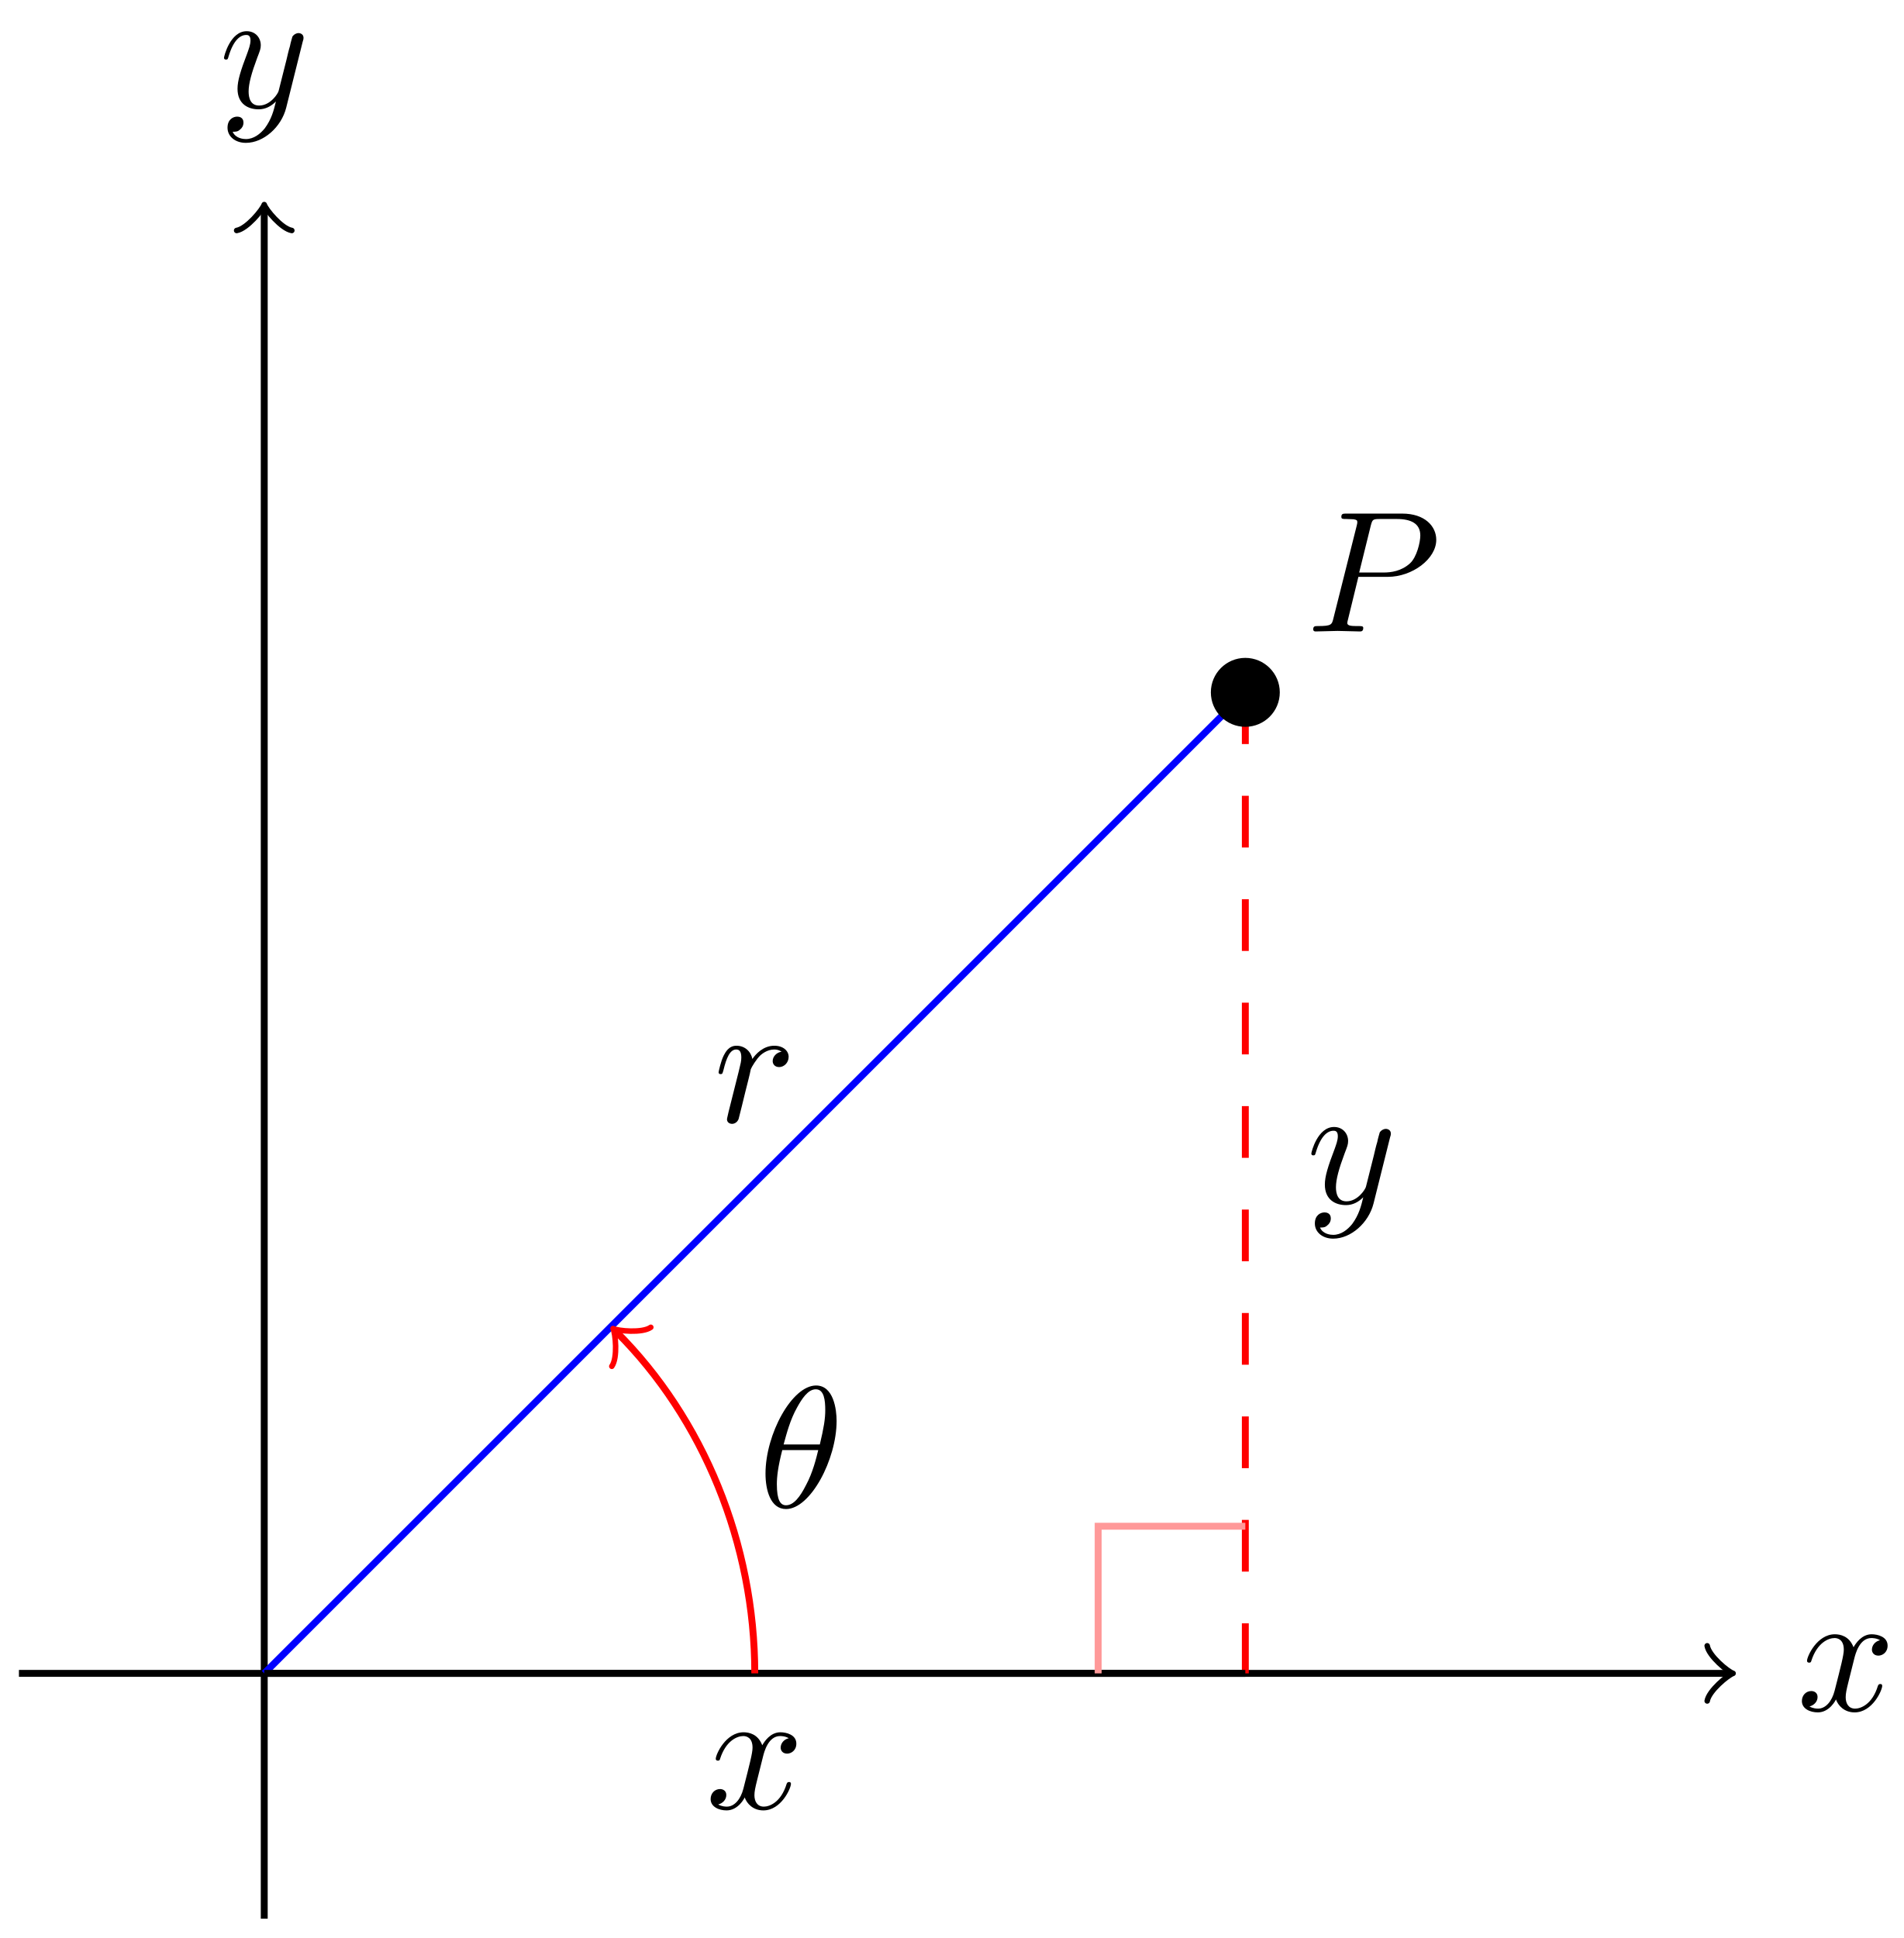
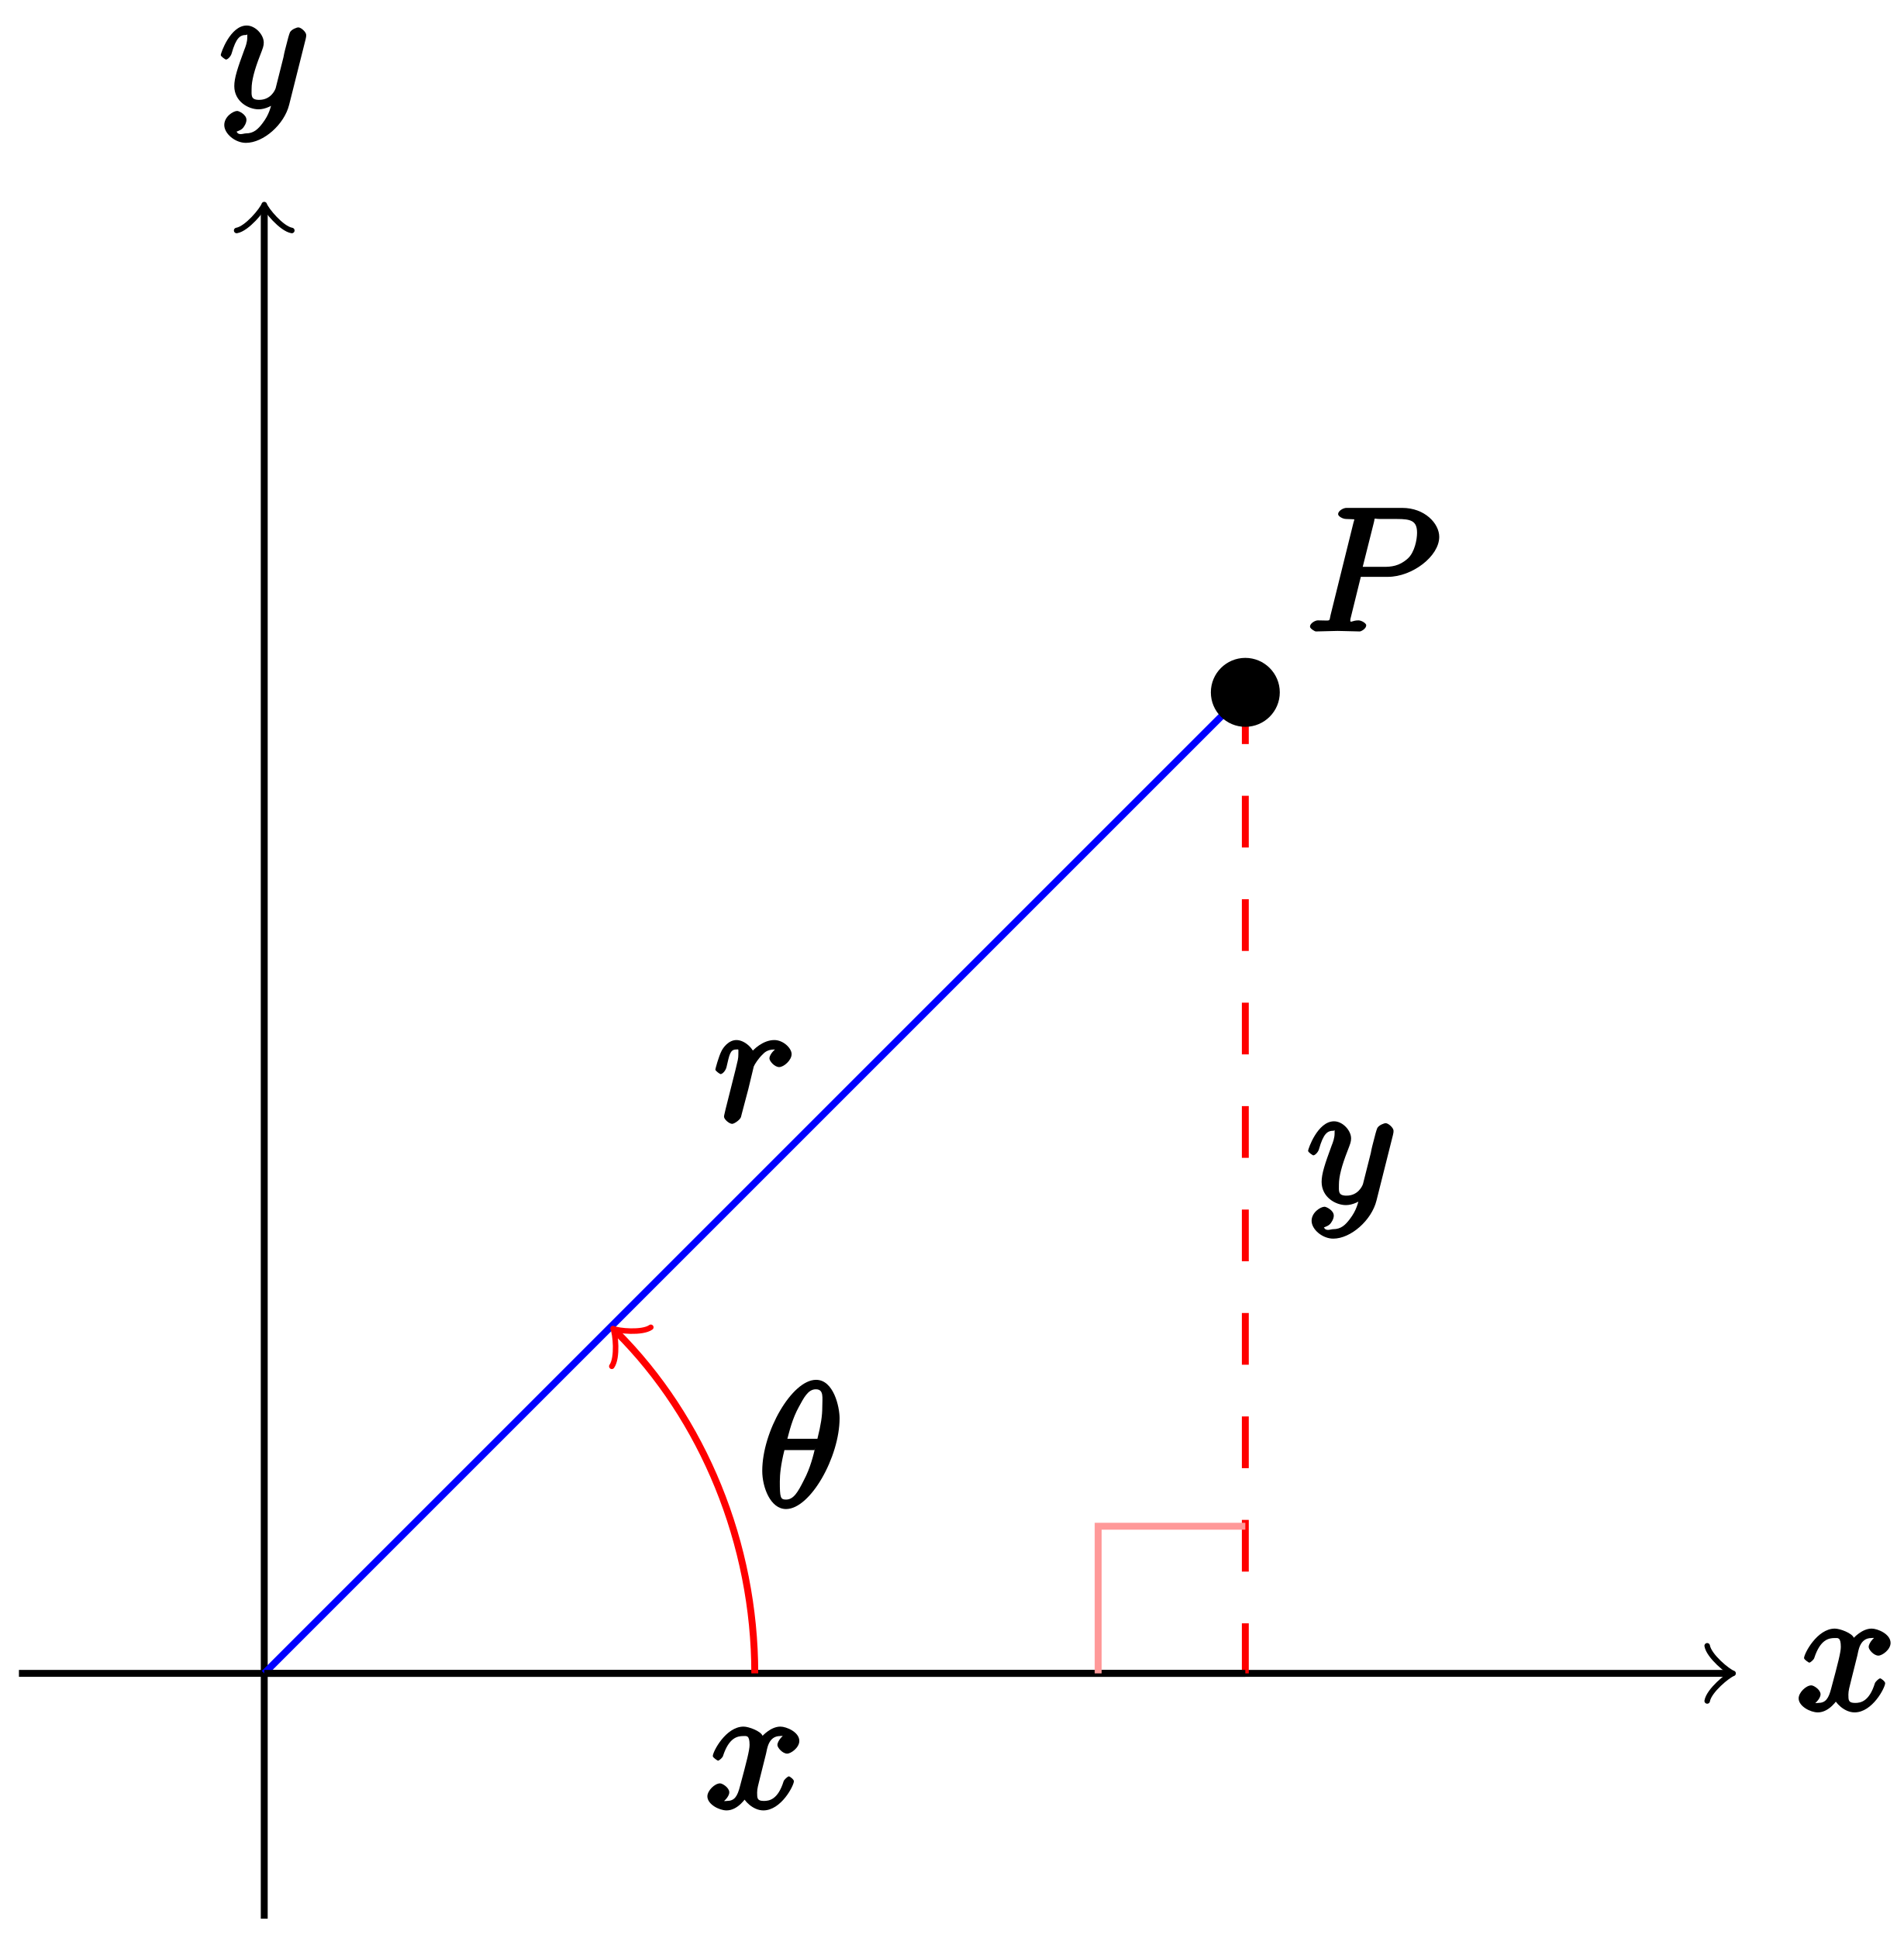
<svg xmlns="http://www.w3.org/2000/svg" xmlns:xlink="http://www.w3.org/1999/xlink" width="110pt" height="112pt" viewBox="0 0 110 112" version="1.1">
  <defs>
    <g>
      <symbol overflow="visible" id="glyph0-0">
        <path style="stroke:none;" d="" />
      </symbol>
      <symbol overflow="visible" id="glyph0-1">
-         <path style="stroke:none;" d="M 4.844 -3.797 C 4.891 -3.938 4.891 -3.953 4.891 -4.031 C 4.891 -4.203 4.75 -4.297 4.594 -4.297 C 4.5 -4.297 4.344 -4.234 4.25 -4.094 C 4.234 -4.031 4.141 -3.734 4.109 -3.547 C 4.031 -3.297 3.969 -3.016 3.906 -2.75 L 3.453 -0.953 C 3.422 -0.812 2.984 -0.109 2.328 -0.109 C 1.828 -0.109 1.719 -0.547 1.719 -0.922 C 1.719 -1.375 1.891 -2 2.219 -2.875 C 2.375 -3.281 2.422 -3.391 2.422 -3.594 C 2.422 -4.031 2.109 -4.406 1.609 -4.406 C 0.656 -4.406 0.297 -2.953 0.297 -2.875 C 0.297 -2.766 0.391 -2.766 0.406 -2.766 C 0.516 -2.766 0.516 -2.797 0.562 -2.953 C 0.844 -3.891 1.234 -4.188 1.578 -4.188 C 1.656 -4.188 1.828 -4.188 1.828 -3.875 C 1.828 -3.625 1.719 -3.359 1.656 -3.172 C 1.25 -2.109 1.078 -1.547 1.078 -1.078 C 1.078 -0.188 1.703 0.109 2.297 0.109 C 2.688 0.109 3.016 -0.062 3.297 -0.344 C 3.172 0.172 3.047 0.672 2.656 1.203 C 2.391 1.531 2.016 1.828 1.562 1.828 C 1.422 1.828 0.969 1.797 0.797 1.406 C 0.953 1.406 1.094 1.406 1.219 1.281 C 1.328 1.203 1.422 1.062 1.422 0.875 C 1.422 0.562 1.156 0.531 1.062 0.531 C 0.828 0.531 0.5 0.688 0.5 1.172 C 0.5 1.672 0.938 2.047 1.562 2.047 C 2.578 2.047 3.609 1.141 3.891 0.016 Z M 4.844 -3.797 " />
+         <path style="stroke:none;" d="M 5.016 -3.953 C 5.047 -4.094 5.047 -4.109 5.047 -4.188 C 5.047 -4.359 4.75 -4.625 4.594 -4.625 C 4.5 -4.625 4.203 -4.516 4.109 -4.344 C 4.047 -4.203 3.969 -3.891 3.922 -3.703 C 3.859 -3.453 3.781 -3.188 3.734 -2.906 L 3.281 -1.109 C 3.234 -0.969 2.984 -0.438 2.328 -0.438 C 1.828 -0.438 1.891 -0.703 1.891 -1.078 C 1.891 -1.531 2.047 -2.156 2.391 -3.031 C 2.547 -3.438 2.594 -3.547 2.594 -3.75 C 2.594 -4.203 2.109 -4.734 1.609 -4.734 C 0.656 -4.734 0.109 -3.125 0.109 -3.031 C 0.109 -2.938 0.391 -2.766 0.406 -2.766 C 0.516 -2.766 0.688 -2.953 0.734 -3.109 C 1 -4.047 1.234 -4.188 1.578 -4.188 C 1.656 -4.188 1.641 -4.344 1.641 -4.031 C 1.641 -3.781 1.547 -3.516 1.469 -3.328 C 1.078 -2.266 0.891 -1.703 0.891 -1.234 C 0.891 -0.344 1.703 0.109 2.297 0.109 C 2.688 0.109 3.141 -0.109 3.422 -0.391 L 3.125 -0.5 C 2.984 0.016 2.922 0.391 2.516 0.922 C 2.266 1.25 2.016 1.5 1.562 1.5 C 1.422 1.5 1.141 1.641 1.031 1.406 C 0.953 1.406 1.203 1.359 1.344 1.234 C 1.453 1.141 1.594 0.906 1.594 0.719 C 1.594 0.406 1.156 0.203 1.062 0.203 C 0.828 0.203 0.312 0.531 0.312 1.016 C 0.312 1.516 0.938 2.047 1.562 2.047 C 2.578 2.047 3.781 0.984 4.062 -0.156 Z M 5.016 -3.953 " />
      </symbol>
      <symbol overflow="visible" id="glyph0-2">
-         <path style="stroke:none;" d="M 3.328 -3.016 C 3.391 -3.266 3.625 -4.188 4.312 -4.188 C 4.359 -4.188 4.609 -4.188 4.812 -4.062 C 4.531 -4 4.344 -3.766 4.344 -3.516 C 4.344 -3.359 4.453 -3.172 4.719 -3.172 C 4.938 -3.172 5.25 -3.344 5.25 -3.75 C 5.25 -4.266 4.672 -4.406 4.328 -4.406 C 3.75 -4.406 3.406 -3.875 3.281 -3.656 C 3.031 -4.312 2.5 -4.406 2.203 -4.406 C 1.172 -4.406 0.594 -3.125 0.594 -2.875 C 0.594 -2.766 0.703 -2.766 0.719 -2.766 C 0.797 -2.766 0.828 -2.797 0.844 -2.875 C 1.188 -3.938 1.844 -4.188 2.188 -4.188 C 2.375 -4.188 2.719 -4.094 2.719 -3.516 C 2.719 -3.203 2.547 -2.547 2.188 -1.141 C 2.031 -0.531 1.672 -0.109 1.234 -0.109 C 1.172 -0.109 0.953 -0.109 0.734 -0.234 C 0.984 -0.297 1.203 -0.5 1.203 -0.781 C 1.203 -1.047 0.984 -1.125 0.844 -1.125 C 0.531 -1.125 0.297 -0.875 0.297 -0.547 C 0.297 -0.094 0.781 0.109 1.219 0.109 C 1.891 0.109 2.25 -0.594 2.266 -0.641 C 2.391 -0.281 2.75 0.109 3.344 0.109 C 4.375 0.109 4.938 -1.172 4.938 -1.422 C 4.938 -1.531 4.859 -1.531 4.828 -1.531 C 4.734 -1.531 4.719 -1.484 4.688 -1.422 C 4.359 -0.344 3.688 -0.109 3.375 -0.109 C 2.984 -0.109 2.828 -0.422 2.828 -0.766 C 2.828 -0.984 2.875 -1.203 2.984 -1.641 Z M 3.328 -3.016 " />
+         <path style="stroke:none;" d="M 3.5 -3.172 C 3.562 -3.422 3.625 -4.188 4.312 -4.188 C 4.359 -4.188 4.469 -4.234 4.688 -4.109 L 4.812 -4.391 C 4.531 -4.344 4.156 -3.922 4.156 -3.672 C 4.156 -3.516 4.453 -3.172 4.719 -3.172 C 4.938 -3.172 5.422 -3.516 5.422 -3.906 C 5.422 -4.422 4.672 -4.734 4.328 -4.734 C 3.75 -4.734 3.266 -4.156 3.297 -4.203 C 3.203 -4.469 2.5 -4.734 2.203 -4.734 C 1.172 -4.734 0.422 -3.281 0.422 -3.031 C 0.422 -2.938 0.703 -2.766 0.719 -2.766 C 0.797 -2.766 1 -2.953 1.016 -3.047 C 1.359 -4.094 1.844 -4.188 2.188 -4.188 C 2.375 -4.188 2.547 -4.25 2.547 -3.672 C 2.547 -3.375 2.375 -2.703 2 -1.312 C 1.844 -0.688 1.672 -0.438 1.234 -0.438 C 1.172 -0.438 1.062 -0.391 0.859 -0.516 L 0.734 -0.234 C 0.984 -0.297 1.375 -0.656 1.375 -0.938 C 1.375 -1.203 0.984 -1.453 0.844 -1.453 C 0.531 -1.453 0.109 -1.031 0.109 -0.703 C 0.109 -0.25 0.781 0.109 1.219 0.109 C 1.891 0.109 2.359 -0.641 2.391 -0.703 L 2.094 -0.812 C 2.219 -0.438 2.75 0.109 3.344 0.109 C 4.375 0.109 5.109 -1.328 5.109 -1.578 C 5.109 -1.688 4.859 -1.859 4.828 -1.859 C 4.734 -1.859 4.531 -1.641 4.516 -1.578 C 4.188 -0.516 3.688 -0.438 3.375 -0.438 C 2.984 -0.438 2.984 -0.594 2.984 -0.922 C 2.984 -1.141 3.047 -1.359 3.156 -1.797 Z M 3.5 -3.172 " />
      </symbol>
      <symbol overflow="visible" id="glyph0-3">
-         <path style="stroke:none;" d="M 0.875 -0.594 C 0.844 -0.438 0.781 -0.203 0.781 -0.156 C 0.781 0.016 0.922 0.109 1.078 0.109 C 1.203 0.109 1.375 0.031 1.453 -0.172 C 1.469 -0.203 1.797 -1.562 1.844 -1.75 C 1.922 -2.078 2.109 -2.766 2.156 -3.047 C 2.203 -3.172 2.484 -3.641 2.719 -3.859 C 2.797 -3.922 3.094 -4.188 3.516 -4.188 C 3.781 -4.188 3.922 -4.062 3.938 -4.062 C 3.641 -4.016 3.422 -3.781 3.422 -3.516 C 3.422 -3.359 3.531 -3.172 3.797 -3.172 C 4.062 -3.172 4.344 -3.406 4.344 -3.766 C 4.344 -4.109 4.031 -4.406 3.516 -4.406 C 2.875 -4.406 2.438 -3.922 2.25 -3.641 C 2.156 -4.094 1.797 -4.406 1.328 -4.406 C 0.875 -4.406 0.688 -4.016 0.594 -3.844 C 0.422 -3.5 0.297 -2.906 0.297 -2.875 C 0.297 -2.766 0.391 -2.766 0.406 -2.766 C 0.516 -2.766 0.516 -2.781 0.578 -3 C 0.75 -3.703 0.953 -4.188 1.312 -4.188 C 1.469 -4.188 1.609 -4.109 1.609 -3.734 C 1.609 -3.516 1.578 -3.406 1.453 -2.891 Z M 0.875 -0.594 " />
+         <path style="stroke:none;" d="M 0.703 -0.75 C 0.672 -0.594 0.609 -0.375 0.609 -0.312 C 0.609 -0.141 0.922 0.109 1.078 0.109 C 1.203 0.109 1.547 -0.125 1.594 -0.297 C 1.578 -0.266 1.969 -1.719 2.016 -1.906 C 2.094 -2.234 2.266 -2.938 2.328 -3.203 C 2.375 -3.328 2.609 -3.688 2.844 -3.906 C 2.922 -3.984 3.094 -4.188 3.516 -4.188 C 3.781 -4.188 3.922 -4.062 3.938 -4.062 L 3.938 -4.391 C 3.641 -4.344 3.234 -3.938 3.234 -3.672 C 3.234 -3.516 3.531 -3.172 3.797 -3.172 C 4.062 -3.172 4.516 -3.562 4.516 -3.922 C 4.516 -4.266 4.031 -4.734 3.516 -4.734 C 2.875 -4.734 2.297 -4.203 2.109 -3.922 L 2.406 -3.797 C 2.328 -4.25 1.797 -4.734 1.328 -4.734 C 0.875 -4.734 0.562 -4.297 0.469 -4.109 C 0.297 -3.781 0.109 -3.062 0.109 -3.031 C 0.109 -2.938 0.391 -2.766 0.406 -2.766 C 0.516 -2.766 0.688 -2.938 0.75 -3.156 C 0.922 -3.875 0.953 -4.188 1.312 -4.188 C 1.469 -4.188 1.438 -4.266 1.438 -3.891 C 1.438 -3.672 1.406 -3.562 1.281 -3.047 Z M 0.703 -0.75 " />
      </symbol>
      <symbol overflow="visible" id="glyph0-4">
-         <path style="stroke:none;" d="M 3.016 -3.156 L 4.719 -3.156 C 6.125 -3.156 7.516 -4.188 7.516 -5.297 C 7.516 -6.078 6.859 -6.812 5.547 -6.812 L 2.328 -6.812 C 2.141 -6.812 2.031 -6.812 2.031 -6.625 C 2.031 -6.5 2.109 -6.5 2.312 -6.5 C 2.438 -6.5 2.625 -6.484 2.734 -6.484 C 2.906 -6.453 2.953 -6.438 2.953 -6.312 C 2.953 -6.281 2.953 -6.25 2.922 -6.125 L 1.578 -0.781 C 1.484 -0.391 1.469 -0.312 0.672 -0.312 C 0.516 -0.312 0.406 -0.312 0.406 -0.125 C 0.406 0 0.516 0 0.547 0 C 0.828 0 1.531 -0.031 1.812 -0.031 C 2.031 -0.031 2.25 -0.016 2.453 -0.016 C 2.672 -0.016 2.891 0 3.094 0 C 3.172 0 3.297 0 3.297 -0.203 C 3.297 -0.312 3.203 -0.312 3.016 -0.312 C 2.656 -0.312 2.375 -0.312 2.375 -0.484 C 2.375 -0.547 2.391 -0.594 2.406 -0.656 Z M 3.734 -6.125 C 3.828 -6.469 3.844 -6.5 4.281 -6.5 L 5.234 -6.5 C 6.062 -6.5 6.594 -6.234 6.594 -5.547 C 6.594 -5.156 6.391 -4.297 6 -3.938 C 5.5 -3.484 4.906 -3.406 4.469 -3.406 L 3.062 -3.406 Z M 3.734 -6.125 " />
+         <path style="stroke:none;" d="M 3.016 -3.156 L 4.719 -3.156 C 6.125 -3.156 7.688 -4.344 7.688 -5.469 C 7.688 -6.234 6.859 -7.141 5.547 -7.141 L 2.328 -7.141 C 2.141 -7.141 1.844 -6.969 1.844 -6.781 C 1.844 -6.656 2.109 -6.5 2.312 -6.5 C 2.438 -6.5 2.625 -6.484 2.734 -6.484 C 2.906 -6.453 2.781 -6.594 2.781 -6.484 C 2.781 -6.438 2.766 -6.406 2.734 -6.297 L 1.406 -0.938 C 1.312 -0.547 1.469 -0.641 0.672 -0.641 C 0.516 -0.641 0.219 -0.469 0.219 -0.281 C 0.219 -0.156 0.516 0 0.547 0 C 0.828 0 1.531 -0.031 1.812 -0.031 C 2.031 -0.031 2.25 -0.016 2.453 -0.016 C 2.672 -0.016 2.891 0 3.094 0 C 3.172 0 3.469 -0.156 3.469 -0.359 C 3.469 -0.469 3.203 -0.641 3.016 -0.641 C 2.656 -0.641 2.547 -0.469 2.547 -0.641 C 2.547 -0.703 2.562 -0.75 2.578 -0.812 L 3.156 -3.156 Z M 3.906 -6.281 C 4 -6.625 3.844 -6.5 4.281 -6.5 L 5.234 -6.5 C 6.062 -6.5 6.406 -6.391 6.406 -5.703 C 6.406 -5.312 6.266 -4.578 5.875 -4.219 C 5.375 -3.766 4.906 -3.734 4.469 -3.734 L 3.266 -3.734 Z M 3.906 -6.281 " />
      </symbol>
      <symbol overflow="visible" id="glyph0-5">
-         <path style="stroke:none;" d="M 4.531 -4.984 C 4.531 -5.641 4.359 -7.031 3.344 -7.031 C 1.953 -7.031 0.422 -4.219 0.422 -1.938 C 0.422 -1 0.703 0.109 1.609 0.109 C 3.016 0.109 4.531 -2.75 4.531 -4.984 Z M 1.469 -3.625 C 1.641 -4.25 1.844 -5.047 2.25 -5.766 C 2.516 -6.25 2.875 -6.812 3.328 -6.812 C 3.812 -6.812 3.875 -6.172 3.875 -5.609 C 3.875 -5.109 3.797 -4.609 3.562 -3.625 Z M 3.469 -3.297 C 3.359 -2.844 3.156 -2 2.766 -1.281 C 2.422 -0.594 2.047 -0.109 1.609 -0.109 C 1.281 -0.109 1.078 -0.406 1.078 -1.328 C 1.078 -1.75 1.141 -2.328 1.391 -3.297 Z M 3.469 -3.297 " />
+         <path style="stroke:none;" d="M 4.703 -5.141 C 4.703 -5.797 4.359 -7.359 3.344 -7.359 C 1.953 -7.359 0.234 -4.375 0.234 -2.094 C 0.234 -1.156 0.703 0.109 1.609 0.109 C 3.016 0.109 4.703 -2.906 4.703 -5.141 Z M 1.641 -3.781 C 1.812 -4.422 1.969 -5.109 2.359 -5.812 C 2.625 -6.297 2.875 -6.812 3.328 -6.812 C 3.812 -6.812 3.703 -6.328 3.703 -5.766 C 3.703 -5.281 3.625 -4.766 3.422 -3.953 L 1.688 -3.953 Z M 3.297 -3.453 C 3.188 -3 3.016 -2.266 2.641 -1.562 C 2.297 -0.875 2.047 -0.438 1.609 -0.438 C 1.281 -0.438 1.25 -0.562 1.25 -1.484 C 1.25 -1.906 1.312 -2.484 1.516 -3.297 L 3.25 -3.297 Z M 3.297 -3.453 " />
      </symbol>
    </g>
  </defs>
  <g id="surface1">
    <path style="fill:none;stroke-width:0.399;stroke-linecap:butt;stroke-linejoin:miter;stroke:rgb(0%,0%,0%);stroke-opacity:1;stroke-miterlimit:10;" d="M 0.001 -14.175 L 0.001 84.581 " transform="matrix(1.00002,0,0,-1.00002,15.26895,96.70767)" />
    <path style="fill:none;stroke-width:0.319;stroke-linecap:round;stroke-linejoin:round;stroke:rgb(0%,0%,0%);stroke-opacity:1;stroke-miterlimit:10;" d="M -1.196 1.593 C -1.095 0.995 -0.001 0.101 0.3 -0.001 C -0.001 -0.098 -1.095 -0.997 -1.196 -1.594 " transform="matrix(0,-1.00002,-1.00002,0,15.26895,12.12384)" />
    <g style="fill:rgb(0%,0%,0%);fill-opacity:1;">
      <use xlink:href="#glyph0-1" x="12.648" y="6.209" />
    </g>
    <path style="fill:none;stroke-width:0.399;stroke-linecap:butt;stroke-linejoin:miter;stroke:rgb(0%,0%,0%);stroke-opacity:1;stroke-miterlimit:10;" d="M -14.175 0.001 L 84.581 0.001 " transform="matrix(1.00002,0,0,-1.00002,15.26895,96.70767)" />
    <path style="fill:none;stroke-width:0.319;stroke-linecap:round;stroke-linejoin:round;stroke:rgb(0%,0%,0%);stroke-opacity:1;stroke-miterlimit:10;" d="M -1.197 1.594 C -1.095 0.997 -0.001 0.098 0.3 0.001 C -0.001 -0.101 -1.095 -0.995 -1.197 -1.593 " transform="matrix(1.00002,0,0,-1.00002,99.85278,96.70767)" />
    <g style="fill:rgb(0%,0%,0%);fill-opacity:1;">
      <use xlink:href="#glyph0-2" x="103.831" y="98.853" />
    </g>
    <path style="fill:none;stroke-width:0.399;stroke-linecap:butt;stroke-linejoin:miter;stroke:rgb(0%,0%,100%);stroke-opacity:1;stroke-miterlimit:10;" d="M 0.001 0.001 L 56.695 56.695 " transform="matrix(1.00002,0,0,-1.00002,15.26895,96.70767)" />
    <g style="fill:rgb(0%,0%,0%);fill-opacity:1;">
      <use xlink:href="#glyph0-3" x="41.23" y="64.84" />
    </g>
    <g style="fill:rgb(0%,0%,0%);fill-opacity:1;">
      <use xlink:href="#glyph0-4" x="75.483" y="36.493" />
    </g>
    <path style="fill:none;stroke-width:0.399;stroke-linecap:butt;stroke-linejoin:miter;stroke:rgb(100%,0%,0%);stroke-opacity:1;stroke-dasharray:2.989,2.989;stroke-miterlimit:10;" d="M 56.695 56.695 L 56.695 0.001 " transform="matrix(1.00002,0,0,-1.00002,15.26895,96.70767)" />
    <g style="fill:rgb(0%,0%,0%);fill-opacity:1;">
      <use xlink:href="#glyph0-1" x="75.483" y="69.536" />
    </g>
    <path style="fill:none;stroke-width:0.399;stroke-linecap:butt;stroke-linejoin:miter;stroke:rgb(0%,0%,0%);stroke-opacity:1;stroke-miterlimit:10;" d="M 0.001 0.001 L 56.695 0.001 " transform="matrix(1.00002,0,0,-1.00002,15.26895,96.70767)" />
    <g style="fill:rgb(0%,0%,0%);fill-opacity:1;">
      <use xlink:href="#glyph0-2" x="40.769" y="104.517" />
    </g>
    <path style="fill:none;stroke-width:0.399;stroke-linecap:butt;stroke-linejoin:miter;stroke:rgb(100%,59.999%,59.999%);stroke-opacity:1;stroke-miterlimit:10;" d="M 48.191 0.001 L 48.191 8.504 L 56.695 8.504 " transform="matrix(1.00002,0,0,-1.00002,15.26895,96.70767)" />
    <path style="fill:none;stroke-width:0.399;stroke-linecap:butt;stroke-linejoin:miter;stroke:rgb(100%,0%,0%);stroke-opacity:1;stroke-miterlimit:10;" d="M 28.348 0.001 C 28.348 7.516 25.359 14.731 20.367 19.719 " transform="matrix(1.00002,0,0,-1.00002,15.26895,96.70767)" />
    <path style="fill:none;stroke-width:0.319;stroke-linecap:round;stroke-linejoin:round;stroke:rgb(100%,0%,0%);stroke-opacity:1;stroke-miterlimit:10;" d="M -1.196 1.595 C -1.094 0.996 -0 0.101 0.298 0.001 C -0 -0.098 -1.097 -0.996 -1.196 -1.592 " transform="matrix(-0.707114,-0.707114,-0.707114,0.707114,35.63762,76.9871)" />
    <g style="fill:rgb(0%,0%,0%);fill-opacity:1;">
      <use xlink:href="#glyph0-5" x="43.815" y="87.101" />
    </g>
    <path style=" stroke:none;fill-rule:nonzero;fill:rgb(0%,0%,0%);fill-opacity:1;" d="M 73.957 40.012 C 73.957 38.914 73.062 38.02 71.965 38.02 C 70.863 38.02 69.973 38.914 69.973 40.012 C 69.973 41.113 70.863 42.004 71.965 42.004 C 73.062 42.004 73.957 41.113 73.957 40.012 Z M 73.957 40.012 " />
  </g>
</svg>
